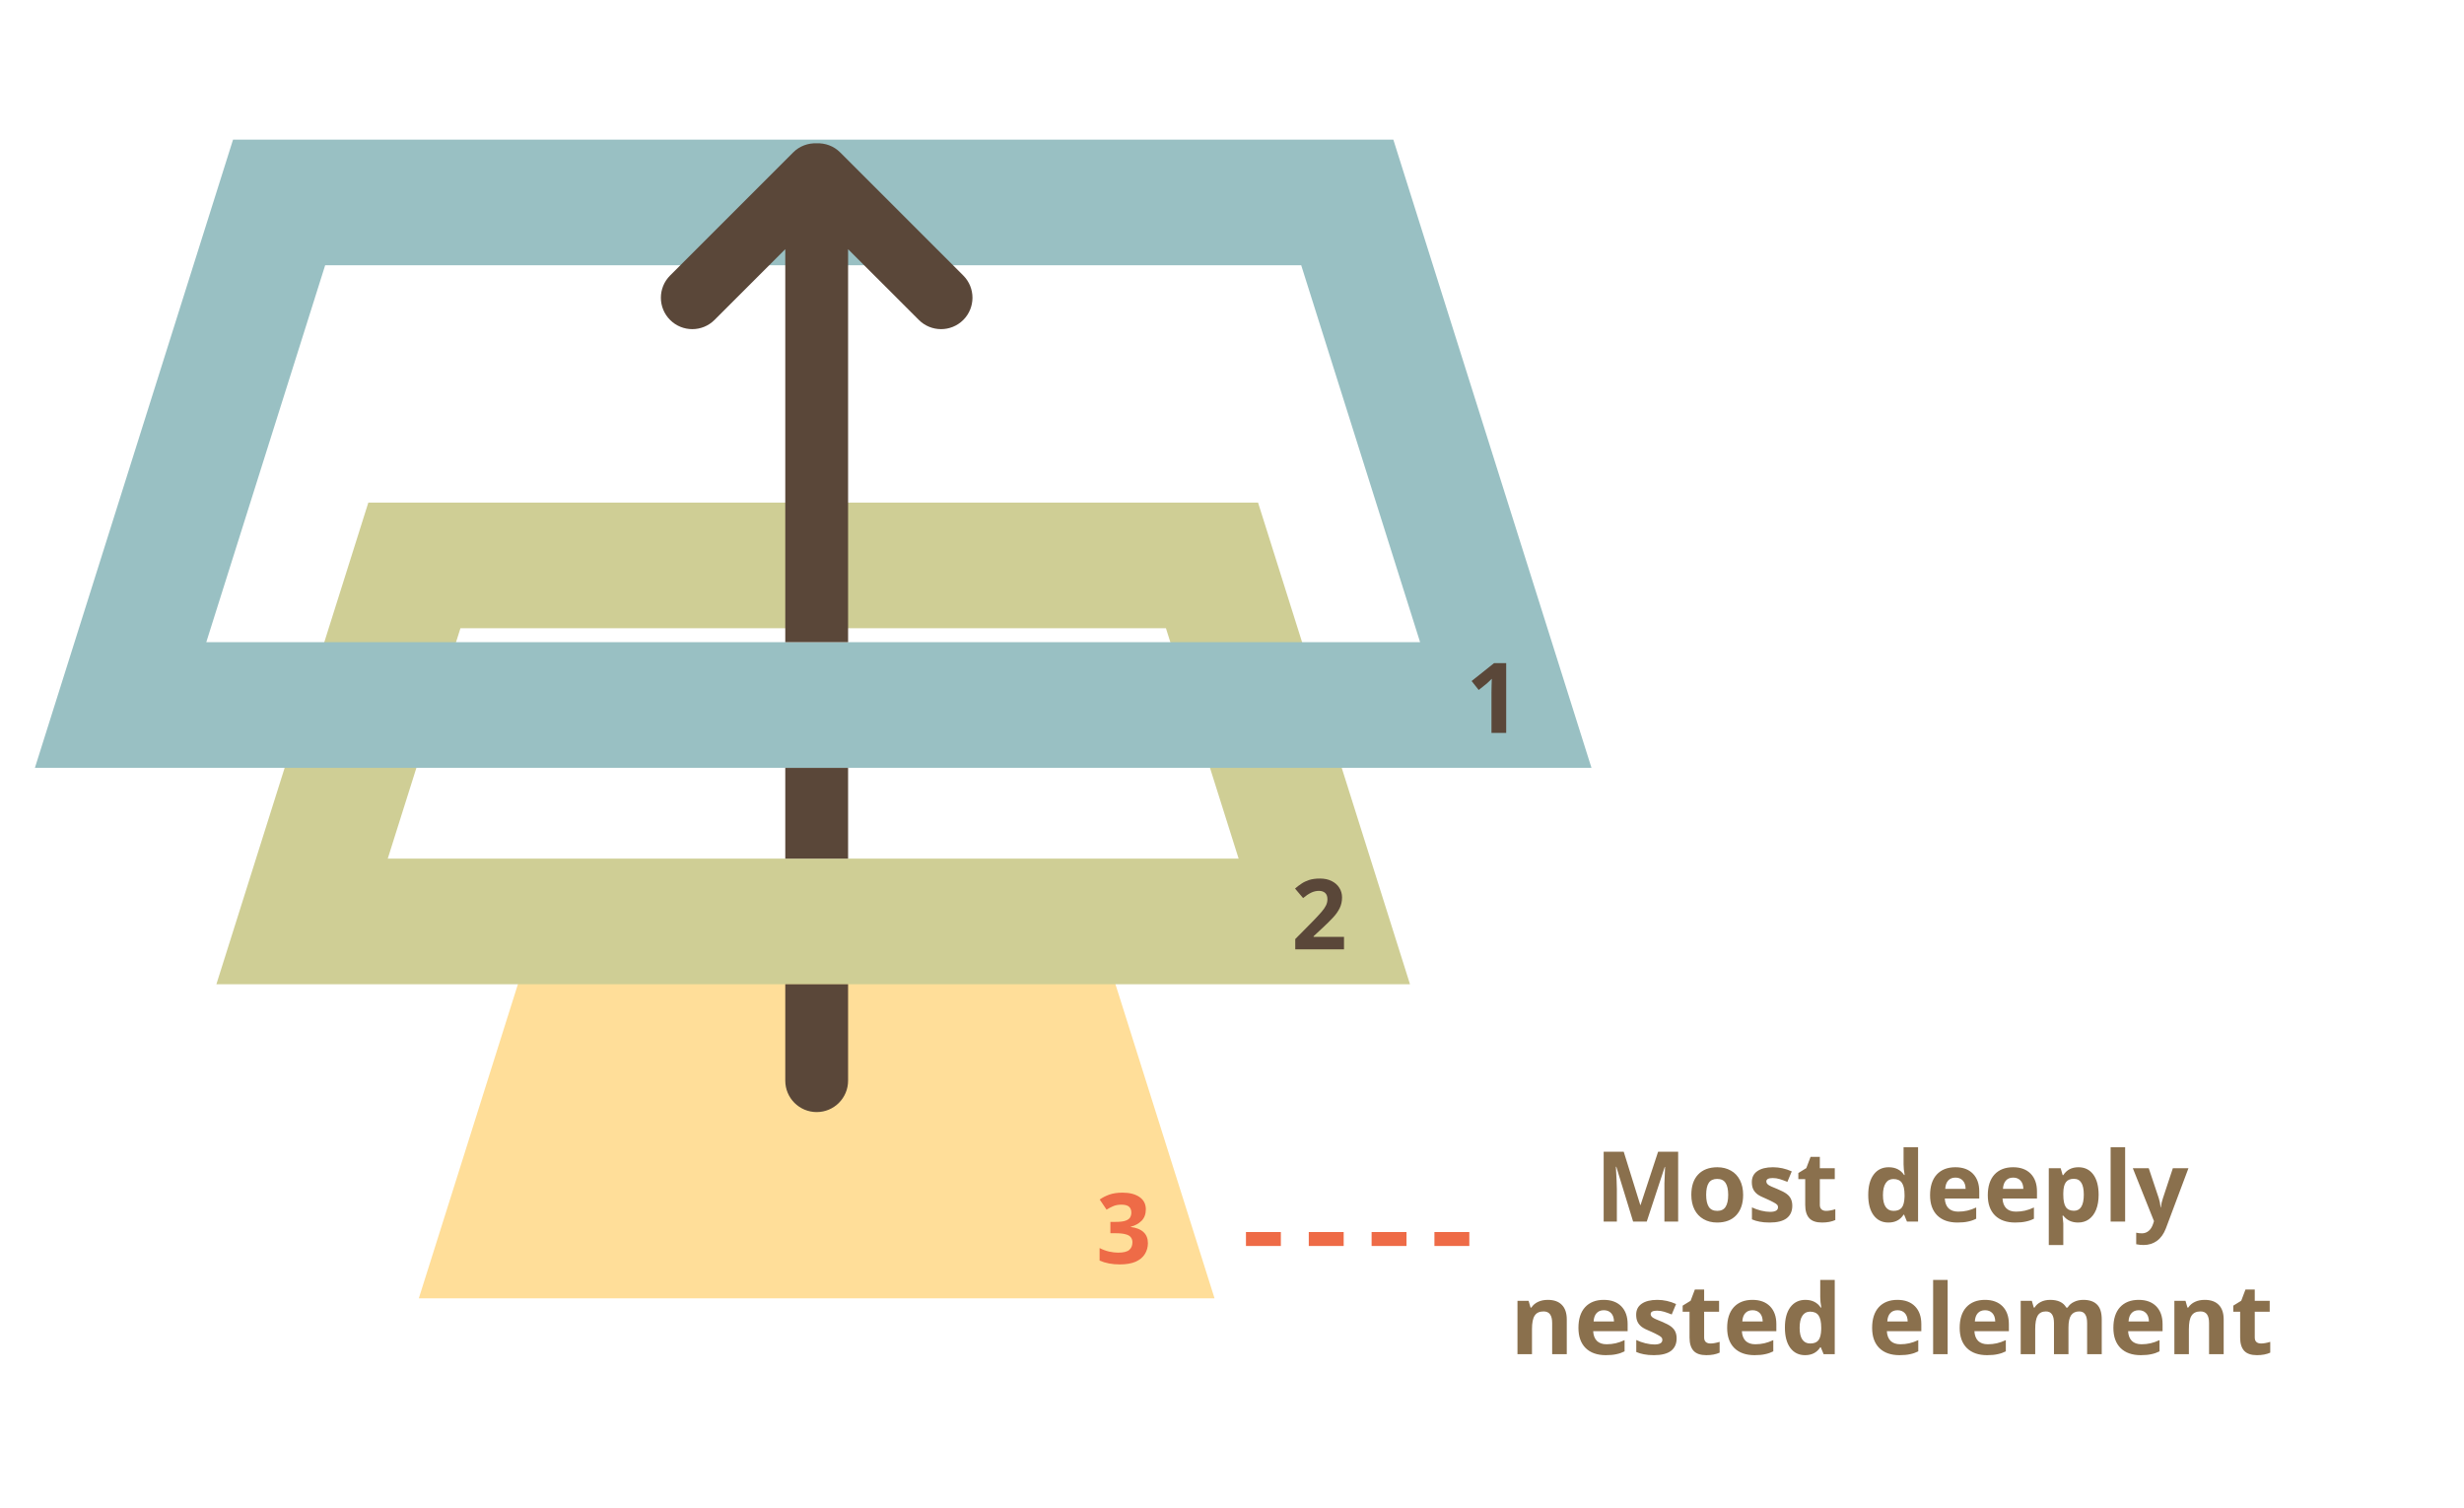
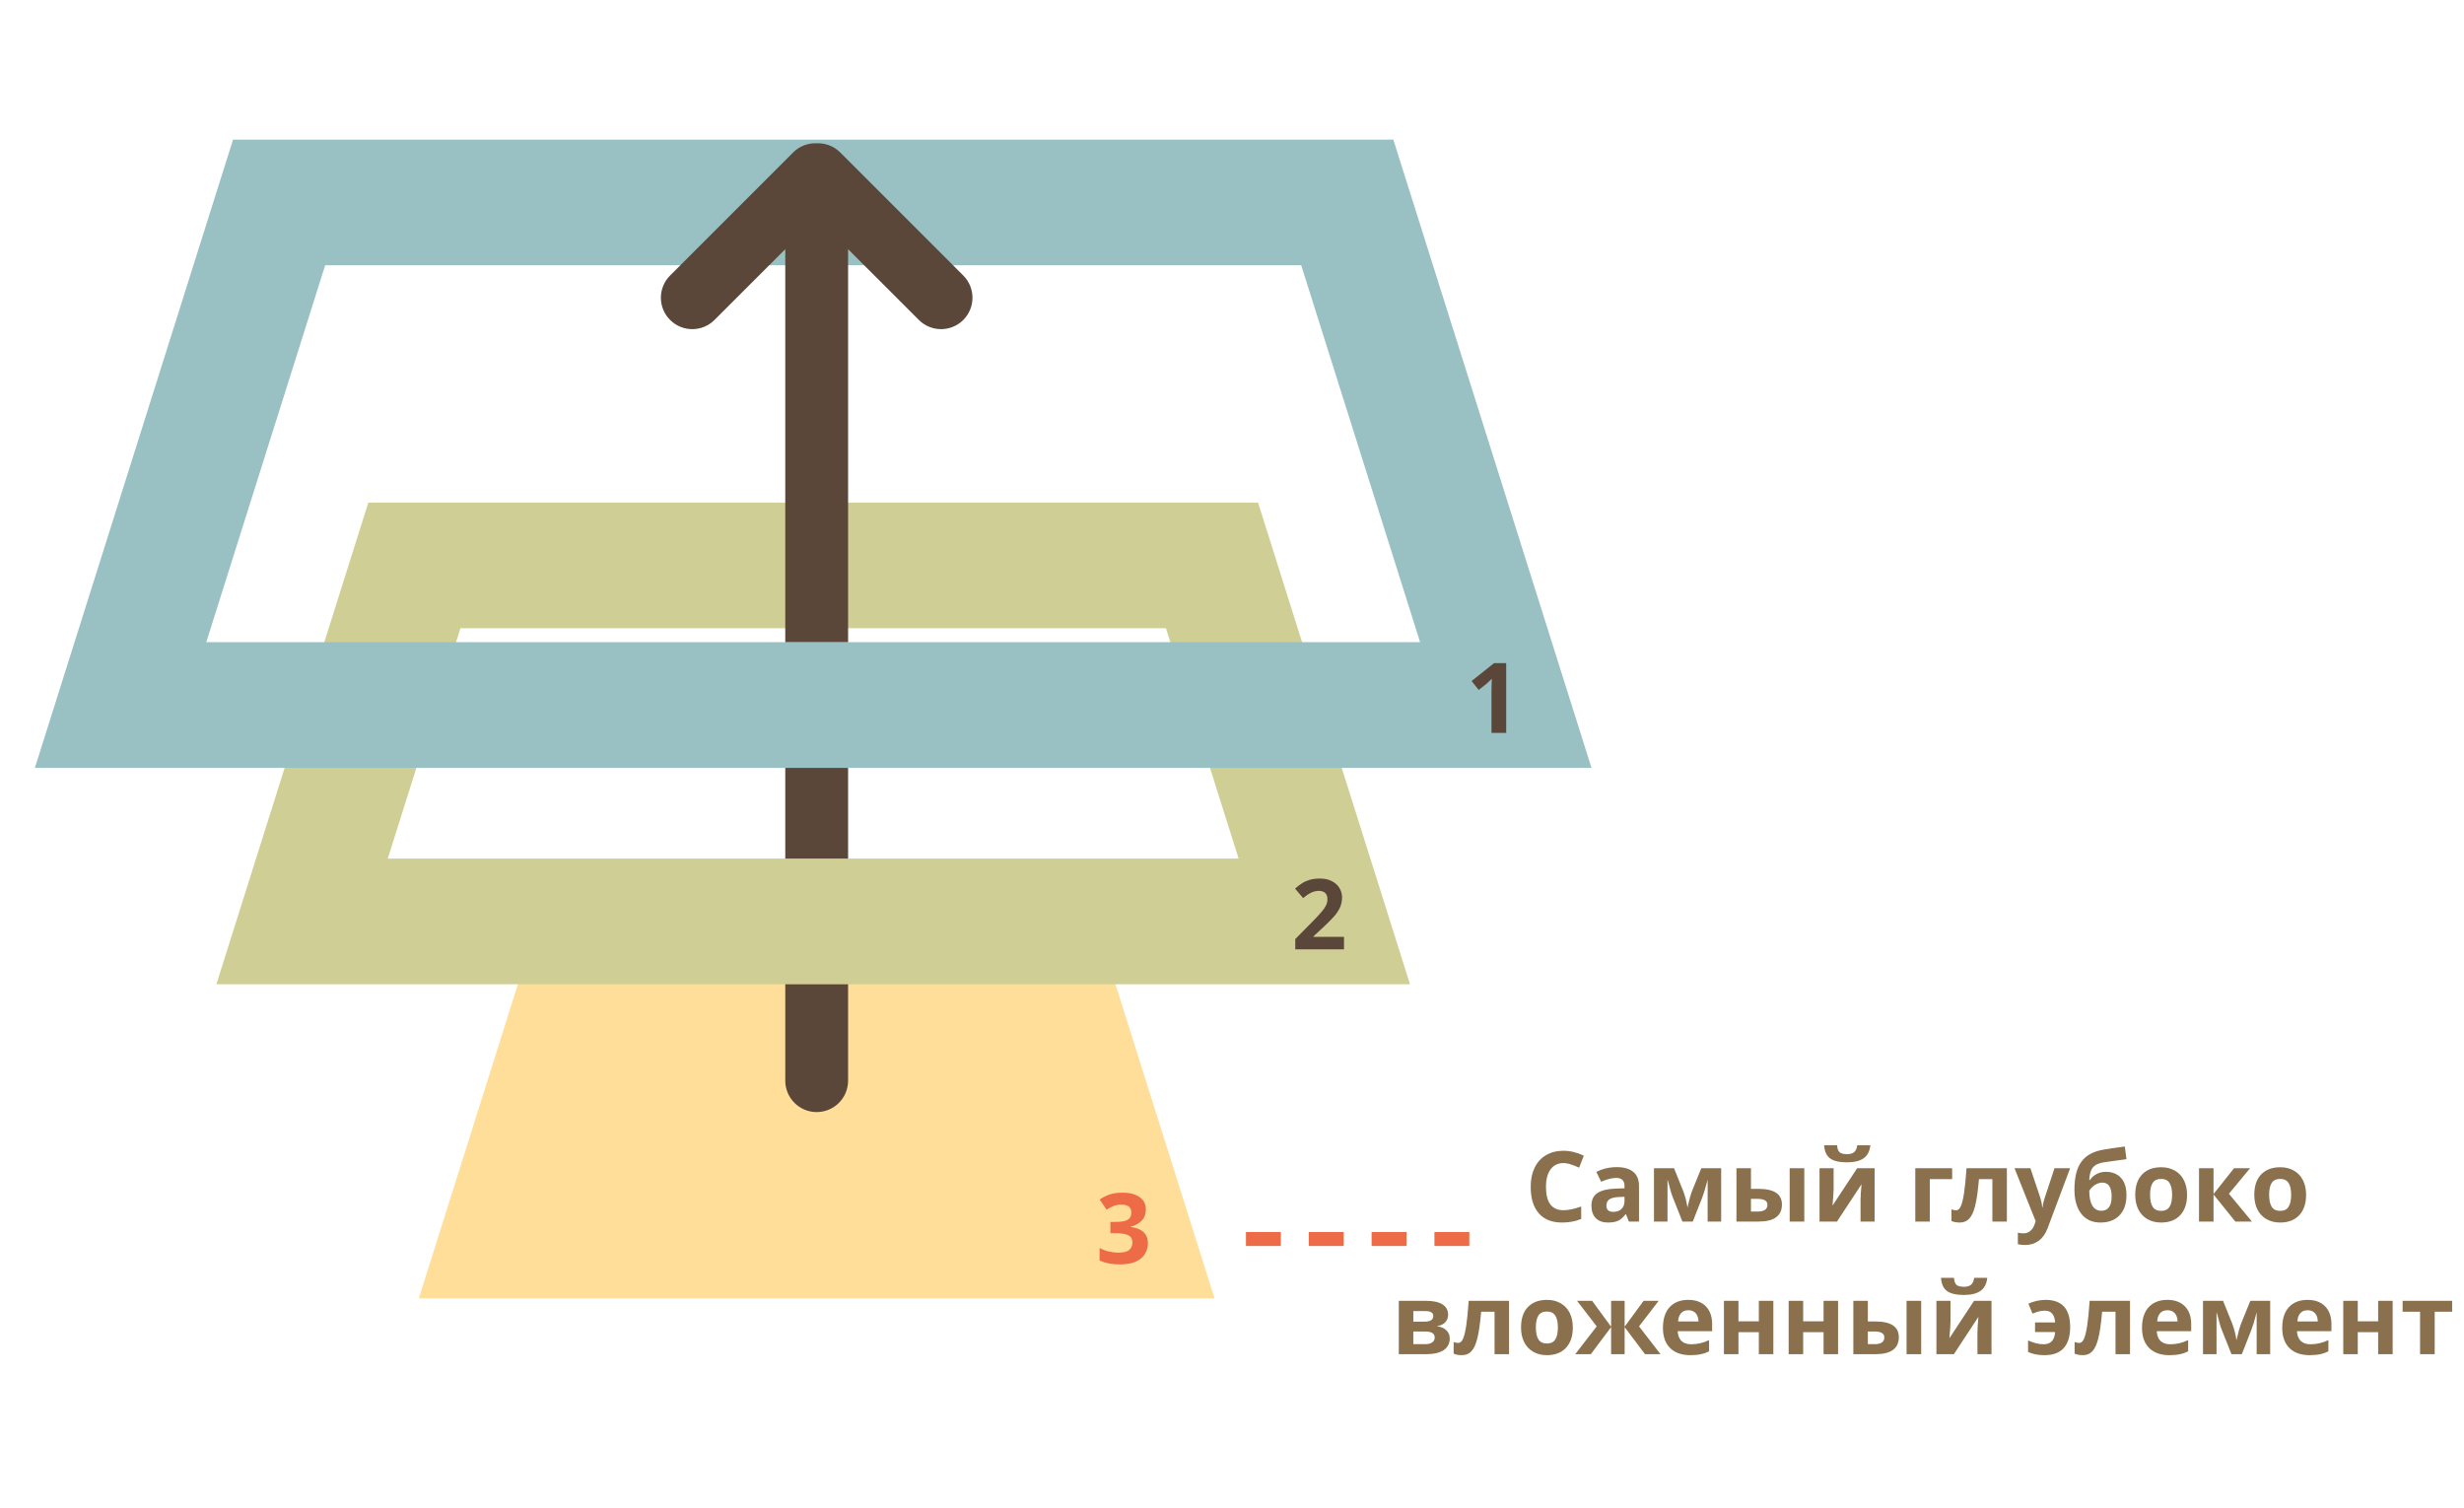
<svg xmlns="http://www.w3.org/2000/svg" width="353px" height="216px" viewBox="0 0 353 216" version="1.1">
  <g id="dom" stroke="none" stroke-width="1" fill="none" fill-rule="evenodd">
    <g id="event-order-bubbling.svg">
      <polygon id="Rectangle-210" fill="#FFDE99" points="159.488 140 174 186 60 186 74.512 140" />
      <path d="M173.634,81 L59.366,81 L43.277,132 L189.723,132 L173.634,81 Z" id="Rectangle-209" stroke="#CFCE95" stroke-width="18" />
      <path d="M193.014,29 L39.986,29 L17.276,101 L215.724,101 L193.014,29 Z" id="Rectangle-208" stroke="#99C0C3" stroke-width="18" />
      <path d="M121.5,123 L112.501,123 L112.501,110 L121.5,110 L121.5,123 Z M121.5,141 L121.5,154.816 C121.5,157.302 119.485,159.316 117.001,159.316 C114.515,159.316 112.501,157.302 112.501,154.816 L112.501,141 L121.5,141 Z M121.5,92 L112.501,92 L112.501,35.698 L102.362,45.835 C100.606,47.592 97.757,47.592 95.999,45.835 C94.241,44.077 94.241,41.228 95.999,39.471 L113.638,21.831 C114.564,20.907 115.79,20.482 117.001,20.531 C118.211,20.482 119.438,20.907 120.362,21.831 L138.002,39.471 C139.759,41.228 139.759,44.077 138.002,45.835 C136.244,47.592 133.395,47.592 131.638,45.835 L121.5,35.698 L121.5,92 Z" id="Fill-46" fill="#5A4739" />
      <text id="1" font-family="PTMono-Bold, PT Mono" font-size="14" font-weight="bold" fill="#5A4739">
        <tspan x="210" y="105">1</tspan>
      </text>
      <text id="2" font-family="PTMono-Bold, PT Mono" font-size="14" font-weight="bold" fill="#5A4739">
        <tspan x="185" y="136">2</tspan>
      </text>
      <text id="3" font-family="PTMono-Bold, PT Mono" font-size="14" font-weight="bold" fill="#EE6B47">
        <tspan x="157" y="181">3</tspan>
      </text>
      <text id="Most-deeply-nested-e" font-family="OpenSans-Bold, Open Sans" font-size="14" font-weight="bold" fill="#8A704D">
-         <tspan x="228.48" y="175">Most deeply </tspan>
-         <tspan x="216.306" y="194">nested element</tspan>
+         <tspan x="218.48" y="175">Самый глубоко</tspan>
+         <tspan x="199.306" y="194">вложенный элемент</tspan>
      </text>
      <path d="M179.5,177.5 L209.5,177.5" id="Line-30" stroke="#EE6B47" stroke-width="2" stroke-linecap="square" stroke-dasharray="3,6" />
    </g>
  </g>
</svg>
